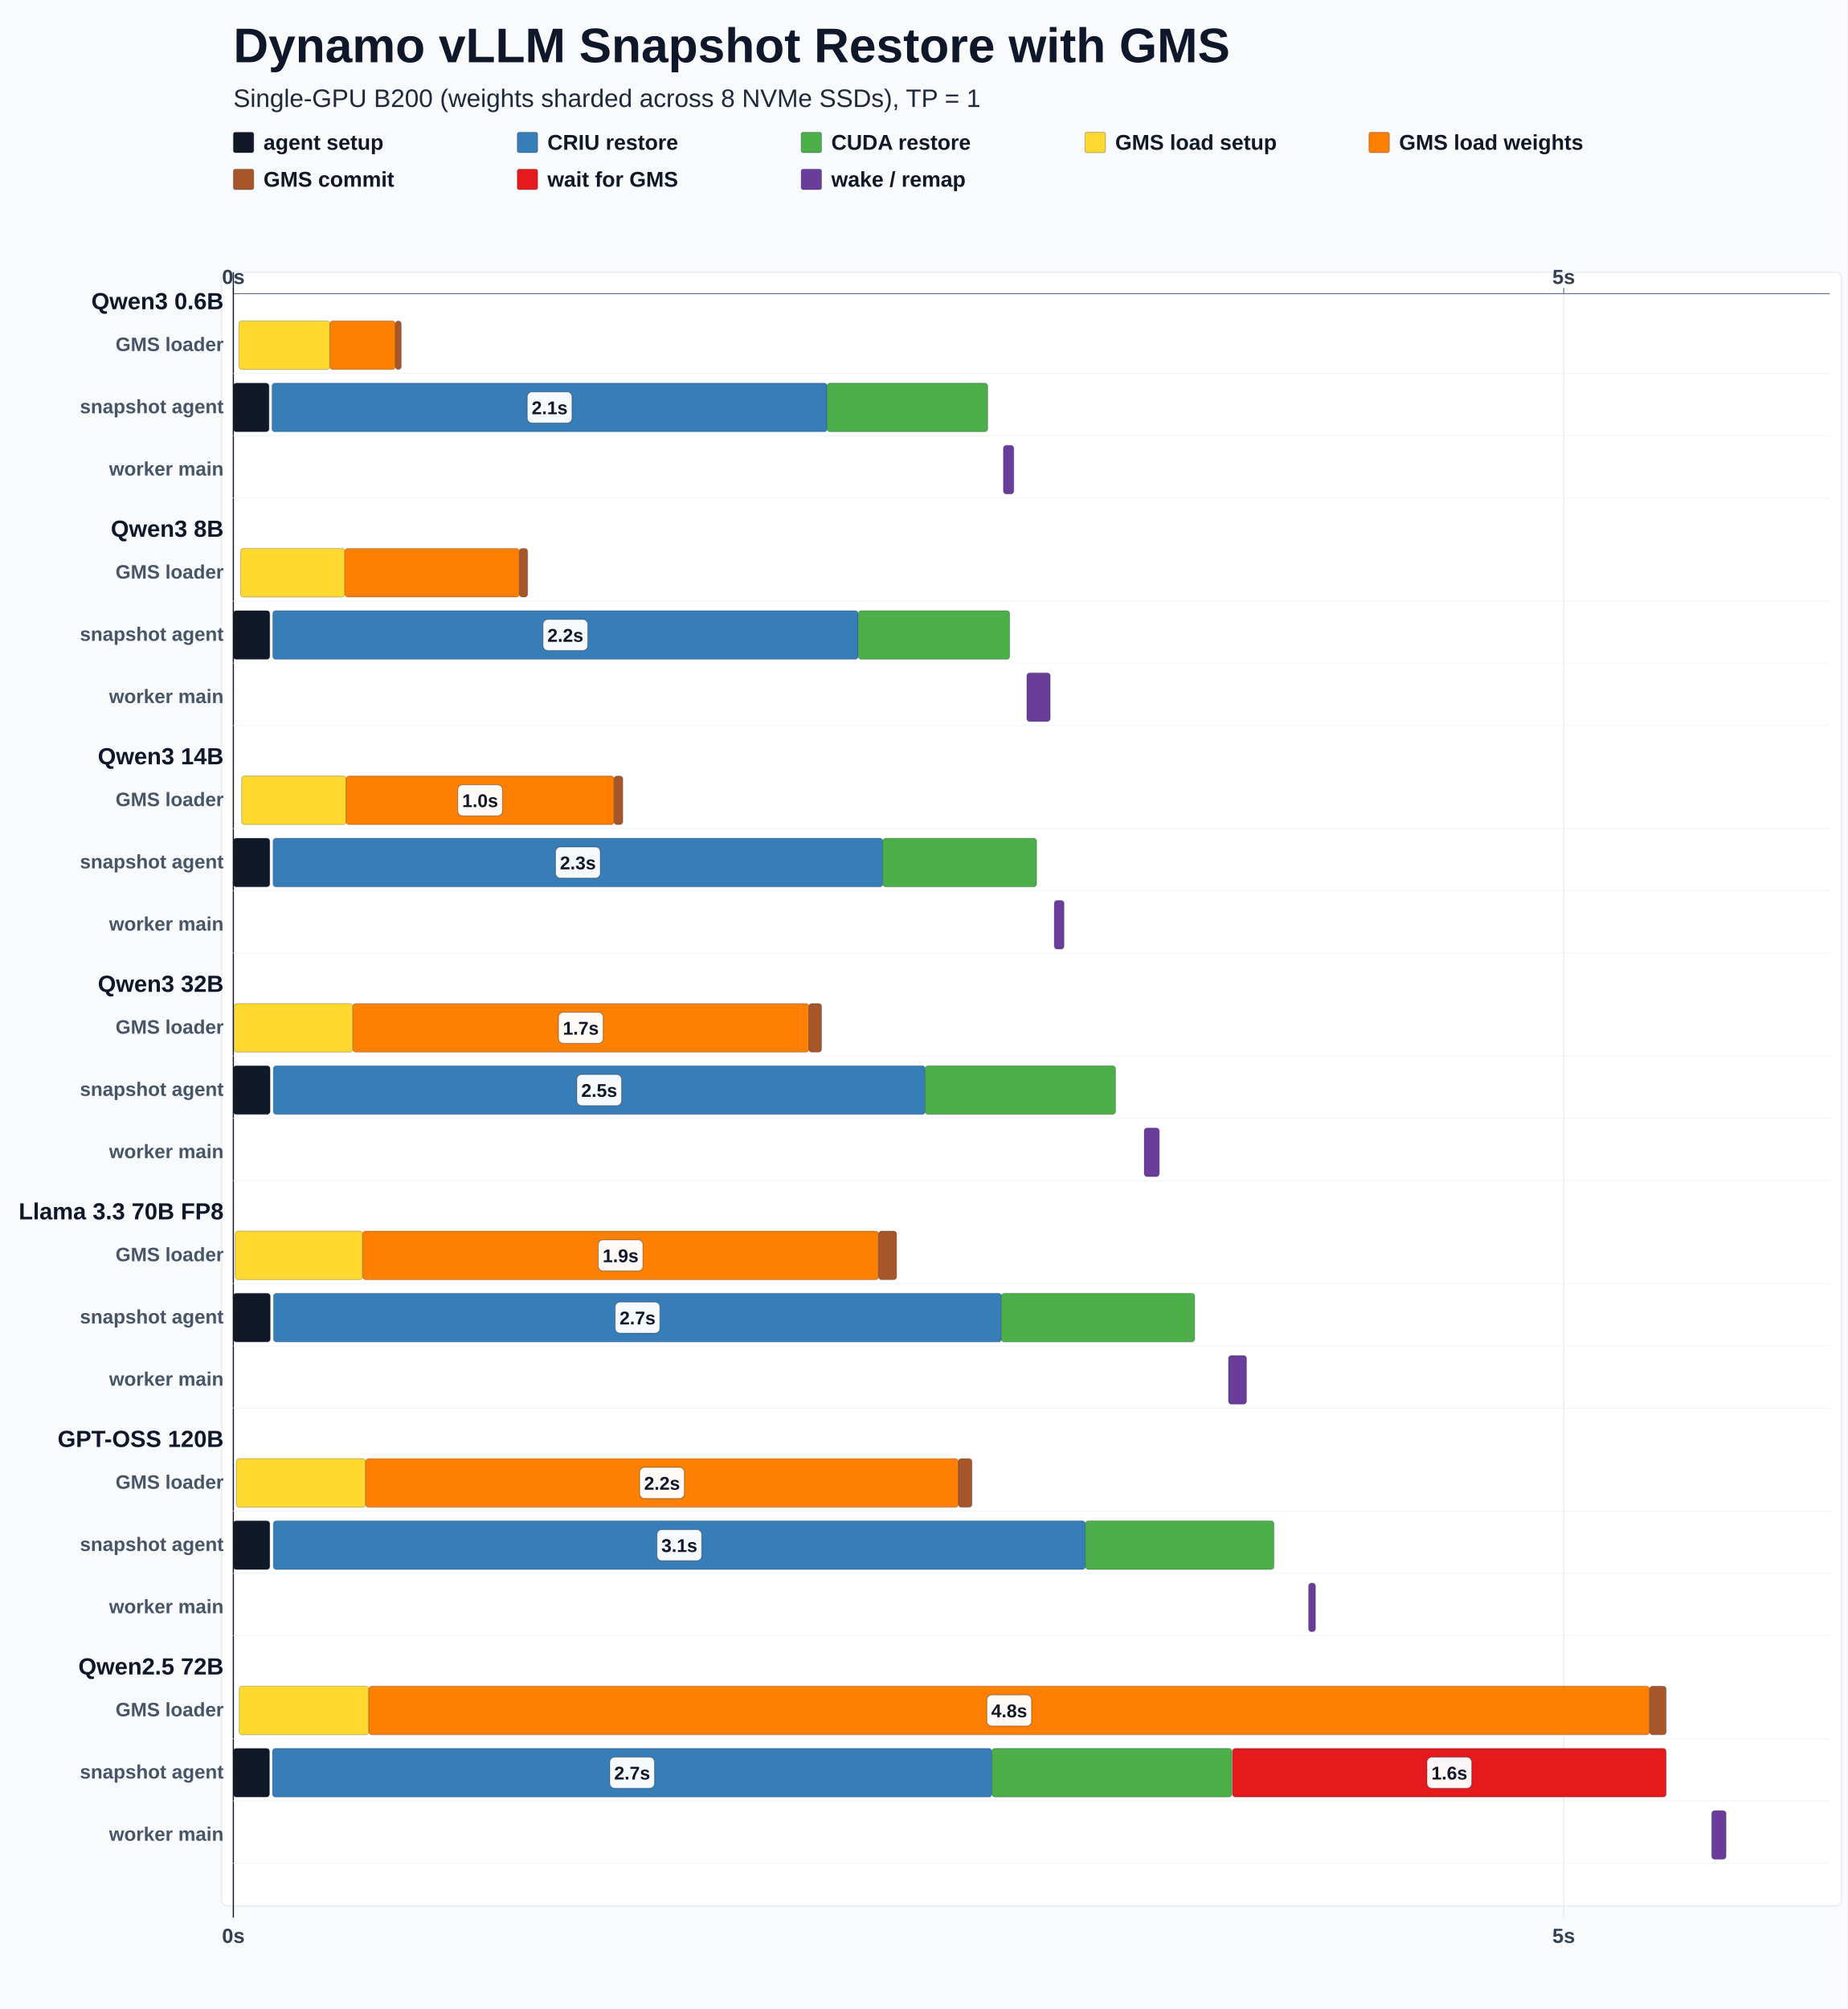
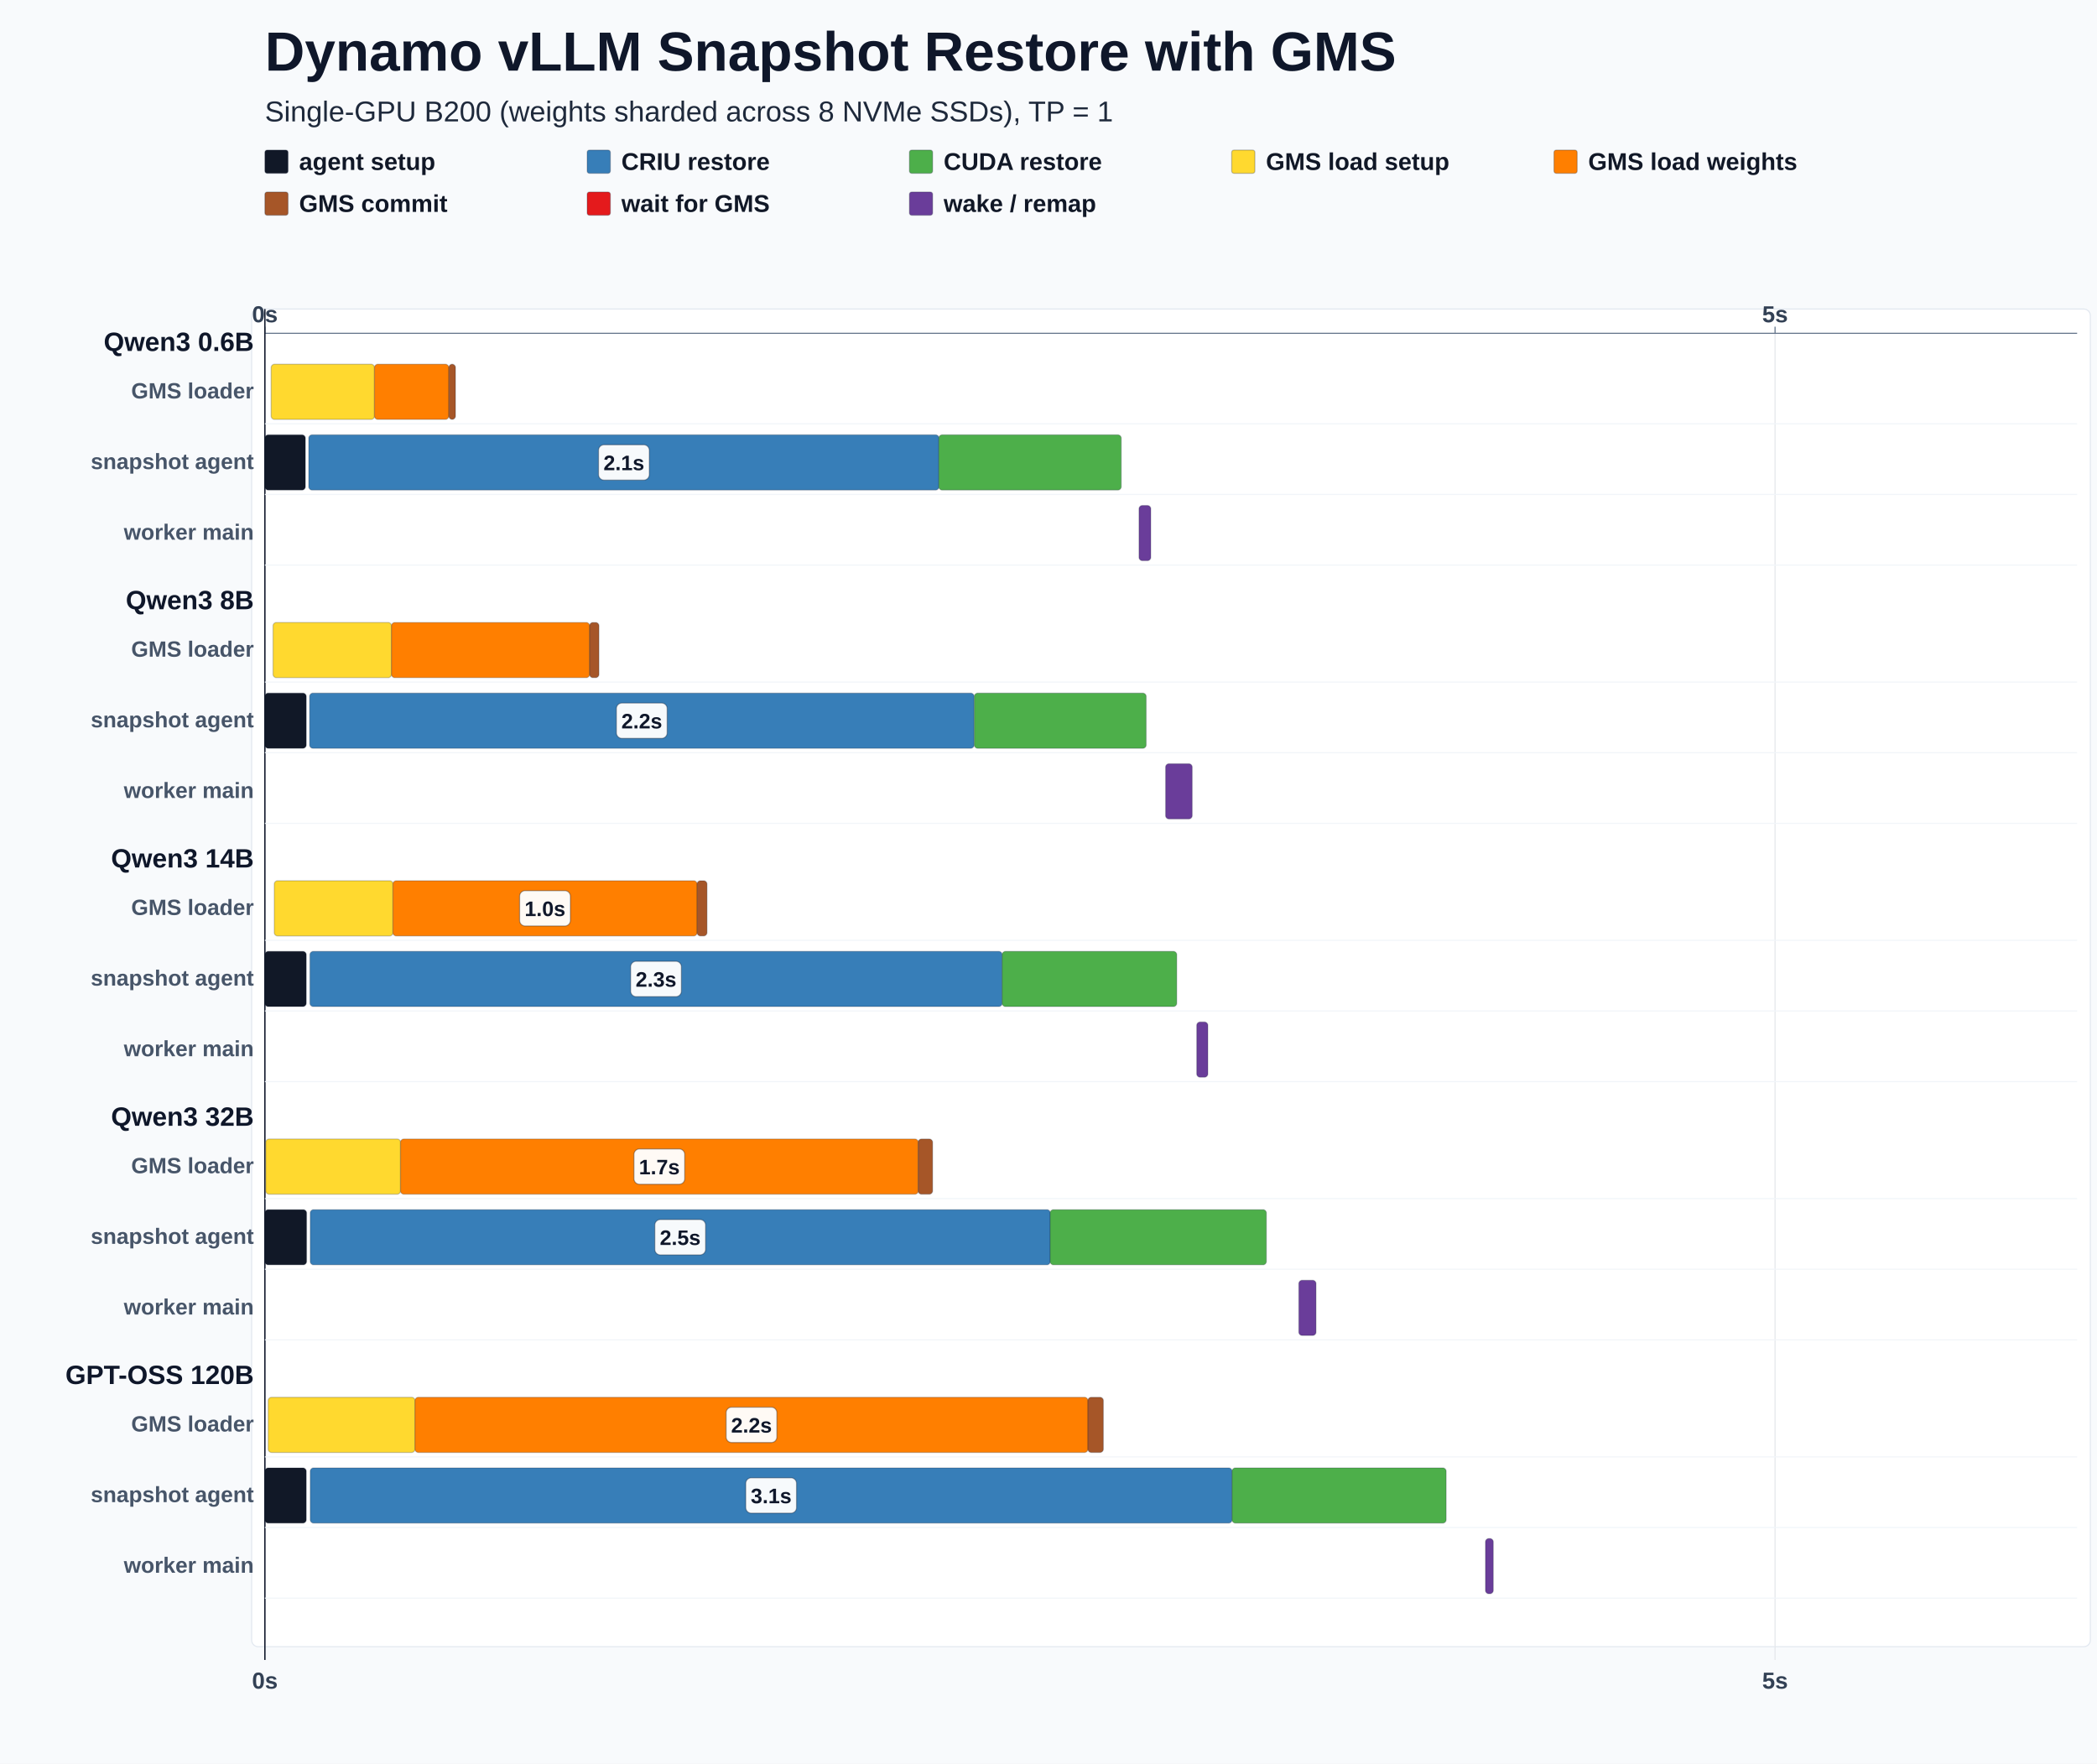
- <svg xmlns="http://www.w3.org/2000/svg" width="1900" height="2066" viewBox="0 0 1900 2066" style="background:#f8fafc;color-scheme:light">
+ <svg xmlns="http://www.w3.org/2000/svg" width="1900" height="1598" viewBox="0 0 1900 1598" style="background:#f8fafc;color-scheme:light">
  <style>
      text { font-family: Arial, Helvetica, sans-serif; fill: #0f172a; }
      .title { font-size: 50px; font-weight: 800; }
      .subtitle { font-size: 26px; font-weight: 500; fill: #1e293b; }
      .model-label { font-size: 24px; font-weight: 800; }
      .lane-label { font-size: 20px; font-weight: 700; fill: #475569; }
      .axis-label { font-size: 21px; font-weight: 700; fill: #334155; }
      .legend-label { font-size: 22px; font-weight: 700; fill: #111827; }
      .bar-label { font-size: 19px; font-weight: 800; fill: #0f172a; }
    </style>
  <rect width="100%" height="100%" fill="#f8fafc" />
-   <rect x="228" y="280" width="1666" height="1680" rx="6" fill="#ffffff" stroke="#e2e8f0" />
+   <rect x="228" y="280" width="1666" height="1212" rx="6" fill="#ffffff" stroke="#e2e8f0" />
  <text class="title" x="240" y="64">Dynamo vLLM Snapshot Restore with GMS</text>
  <text class="subtitle" x="240" y="110">Single-GPU B200 (weights sharded across 8 NVMe SSDs), TP = 1</text>
-   <line x1="240.0" y1="302" x2="240.0" y2="1972" stroke="#e5e7eb" />
+   <line x1="240.0" y1="302" x2="240.0" y2="1504" stroke="#e5e7eb" />
  <line x1="240.0" y1="296" x2="240.0" y2="302" stroke="#64748b" />
  <text class="axis-label" x="240.0" y="292" text-anchor="middle">0s</text>
-   <text class="axis-label" x="240.0" y="1998" text-anchor="middle">0s</text>
-   <line x1="1608.3" y1="302" x2="1608.3" y2="1972" stroke="#e5e7eb" />
+   <text class="axis-label" x="240.0" y="1530" text-anchor="middle">0s</text>
+   <line x1="1608.3" y1="302" x2="1608.3" y2="1504" stroke="#e5e7eb" />
  <line x1="1608.3" y1="296" x2="1608.3" y2="302" stroke="#64748b" />
  <text class="axis-label" x="1608.3" y="292" text-anchor="middle">5s</text>
-   <text class="axis-label" x="1608.3" y="1998" text-anchor="middle">5s</text>
+   <text class="axis-label" x="1608.3" y="1530" text-anchor="middle">5s</text>
  <line x1="240" y1="302" x2="1882" y2="302" stroke="#64748b" stroke-width="1" />
-   <line x1="240.0" y1="280" x2="240.0" y2="1972" stroke="#0f172a" stroke-width="1.2" />
+   <line x1="240.0" y1="280" x2="240.0" y2="1504" stroke="#0f172a" stroke-width="1.2" />
  <text class="model-label" x="230" y="318.0" text-anchor="end">Qwen3 0.6B</text>
  <text class="lane-label" x="230" y="361" text-anchor="end">GMS loader</text>
  <line x1="240" y1="384" x2="1882" y2="384" stroke="#f1f5f9" />
  <text class="lane-label" x="230" y="425" text-anchor="end">snapshot agent</text>
  <line x1="240" y1="448" x2="1882" y2="448" stroke="#f1f5f9" />
  <text class="lane-label" x="230" y="489" text-anchor="end">worker main</text>
  <line x1="240" y1="512" x2="1882" y2="512" stroke="#f1f5f9" />
  <rect x="240.0" y="394" width="36.7" height="50" rx="3" fill="#111827" stroke="#0f172a" stroke-opacity="0.22" stroke-width="1">
</rect>
  <rect x="279.7" y="394" width="571.1" height="50" rx="3" fill="#377eb8" stroke="#0f172a" stroke-opacity="0.22" stroke-width="1">
</rect>
  <rect x="542.3" y="403.0" width="46.0" height="32" rx="5" fill="#ffffff" fill-opacity="0.96" stroke="#0f172a" stroke-opacity="0.35" />
  <text class="bar-label" x="565.3" y="426.0" text-anchor="middle">2.1s</text>
  <rect x="850.6" y="394" width="165.3" height="50" rx="3" fill="#4daf4a" stroke="#0f172a" stroke-opacity="0.22" stroke-width="1">
</rect>
  <rect x="245.7" y="330" width="93.6" height="50" rx="3" fill="#ffd92f" stroke="#0f172a" stroke-opacity="0.22" stroke-width="1">
</rect>
  <rect x="339.3" y="330" width="67.3" height="50" rx="3" fill="#ff7f00" stroke="#0f172a" stroke-opacity="0.22" stroke-width="1">
</rect>
  <rect x="406.7" y="330" width="6.0" height="50" rx="3" fill="#a65628" stroke="#0f172a" stroke-opacity="0.22" stroke-width="1">
</rect>
  <rect x="1032.0" y="458" width="10.7" height="50" rx="3" fill="#6a3d9a" stroke="#0f172a" stroke-opacity="0.22" stroke-width="1">
</rect>
  <text class="model-label" x="230" y="552.0" text-anchor="end">Qwen3 8B</text>
  <text class="lane-label" x="230" y="595" text-anchor="end">GMS loader</text>
  <line x1="240" y1="618" x2="1882" y2="618" stroke="#f1f5f9" />
  <text class="lane-label" x="230" y="659" text-anchor="end">snapshot agent</text>
  <line x1="240" y1="682" x2="1882" y2="682" stroke="#f1f5f9" />
  <text class="lane-label" x="230" y="723" text-anchor="end">worker main</text>
  <line x1="240" y1="746" x2="1882" y2="746" stroke="#f1f5f9" />
  <rect x="240.0" y="628" width="37.5" height="50" rx="3" fill="#111827" stroke="#0f172a" stroke-opacity="0.22" stroke-width="1">
</rect>
  <rect x="280.5" y="628" width="602.1" height="50" rx="3" fill="#377eb8" stroke="#0f172a" stroke-opacity="0.22" stroke-width="1">
</rect>
  <rect x="558.5" y="637.0" width="46.0" height="32" rx="5" fill="#ffffff" fill-opacity="0.96" stroke="#0f172a" stroke-opacity="0.35" />
  <text class="bar-label" x="581.5" y="660.0" text-anchor="middle">2.2s</text>
  <rect x="882.8" y="628" width="155.7" height="50" rx="3" fill="#4daf4a" stroke="#0f172a" stroke-opacity="0.22" stroke-width="1">
</rect>
  <rect x="247.4" y="564" width="107.3" height="50" rx="3" fill="#ffd92f" stroke="#0f172a" stroke-opacity="0.22" stroke-width="1">
</rect>
  <rect x="354.7" y="564" width="179.5" height="50" rx="3" fill="#ff7f00" stroke="#0f172a" stroke-opacity="0.22" stroke-width="1">
</rect>
  <rect x="534.2" y="564" width="8.5" height="50" rx="3" fill="#a65628" stroke="#0f172a" stroke-opacity="0.22" stroke-width="1">
</rect>
  <rect x="1056.1" y="692" width="24.1" height="50" rx="3" fill="#6a3d9a" stroke="#0f172a" stroke-opacity="0.22" stroke-width="1">
</rect>
  <text class="model-label" x="230" y="786.0" text-anchor="end">Qwen3 14B</text>
  <text class="lane-label" x="230" y="829" text-anchor="end">GMS loader</text>
  <line x1="240" y1="852" x2="1882" y2="852" stroke="#f1f5f9" />
  <text class="lane-label" x="230" y="893" text-anchor="end">snapshot agent</text>
  <line x1="240" y1="916" x2="1882" y2="916" stroke="#f1f5f9" />
  <text class="lane-label" x="230" y="957" text-anchor="end">worker main</text>
  <line x1="240" y1="980" x2="1882" y2="980" stroke="#f1f5f9" />
  <rect x="240.0" y="862" width="37.5" height="50" rx="3" fill="#111827" stroke="#0f172a" stroke-opacity="0.22" stroke-width="1">
</rect>
  <rect x="280.8" y="862" width="627.2" height="50" rx="3" fill="#377eb8" stroke="#0f172a" stroke-opacity="0.22" stroke-width="1">
</rect>
  <rect x="571.4" y="871.0" width="46.0" height="32" rx="5" fill="#ffffff" fill-opacity="0.96" stroke="#0f172a" stroke-opacity="0.35" />
  <text class="bar-label" x="594.4" y="894.0" text-anchor="middle">2.3s</text>
  <rect x="908.0" y="862" width="158.2" height="50" rx="3" fill="#4daf4a" stroke="#0f172a" stroke-opacity="0.22" stroke-width="1">
</rect>
  <rect x="248.5" y="798" width="107.6" height="50" rx="3" fill="#ffd92f" stroke="#0f172a" stroke-opacity="0.22" stroke-width="1">
</rect>
  <rect x="356.0" y="798" width="275.6" height="50" rx="3" fill="#ff7f00" stroke="#0f172a" stroke-opacity="0.22" stroke-width="1">
</rect>
  <rect x="470.8" y="807.0" width="46.0" height="32" rx="5" fill="#ffffff" fill-opacity="0.96" stroke="#0f172a" stroke-opacity="0.35" />
  <text class="bar-label" x="493.8" y="830.0" text-anchor="middle">1.0s</text>
  <rect x="631.6" y="798" width="9.0" height="50" rx="3" fill="#a65628" stroke="#0f172a" stroke-opacity="0.22" stroke-width="1">
</rect>
  <rect x="1084.3" y="926" width="10.1" height="50" rx="3" fill="#6a3d9a" stroke="#0f172a" stroke-opacity="0.22" stroke-width="1">
</rect>
  <text class="model-label" x="230" y="1020.0" text-anchor="end">Qwen3 32B</text>
  <text class="lane-label" x="230" y="1063" text-anchor="end">GMS loader</text>
  <line x1="240" y1="1086" x2="1882" y2="1086" stroke="#f1f5f9" />
  <text class="lane-label" x="230" y="1127" text-anchor="end">snapshot agent</text>
  <line x1="240" y1="1150" x2="1882" y2="1150" stroke="#f1f5f9" />
  <text class="lane-label" x="230" y="1191" text-anchor="end">worker main</text>
  <line x1="240" y1="1214" x2="1882" y2="1214" stroke="#f1f5f9" />
  <rect x="240.0" y="1096" width="37.8" height="50" rx="3" fill="#111827" stroke="#0f172a" stroke-opacity="0.22" stroke-width="1">
</rect>
  <rect x="281.1" y="1096" width="670.5" height="50" rx="3" fill="#377eb8" stroke="#0f172a" stroke-opacity="0.22" stroke-width="1">
</rect>
  <rect x="593.3" y="1105.0" width="46.0" height="32" rx="5" fill="#ffffff" fill-opacity="0.96" stroke="#0f172a" stroke-opacity="0.35" />
  <text class="bar-label" x="616.3" y="1128.0" text-anchor="middle">2.5s</text>
  <rect x="951.5" y="1096" width="195.9" height="50" rx="3" fill="#4daf4a" stroke="#0f172a" stroke-opacity="0.22" stroke-width="1">
</rect>
  <rect x="240.8" y="1032" width="122.1" height="50" rx="3" fill="#ffd92f" stroke="#0f172a" stroke-opacity="0.22" stroke-width="1">
</rect>
  <rect x="362.9" y="1032" width="469.1" height="50" rx="3" fill="#ff7f00" stroke="#0f172a" stroke-opacity="0.22" stroke-width="1">
</rect>
  <rect x="574.4" y="1041.0" width="46.0" height="32" rx="5" fill="#ffffff" fill-opacity="0.96" stroke="#0f172a" stroke-opacity="0.35" />
  <text class="bar-label" x="597.4" y="1064.0" text-anchor="middle">1.7s</text>
  <rect x="831.9" y="1032" width="13.1" height="50" rx="3" fill="#a65628" stroke="#0f172a" stroke-opacity="0.22" stroke-width="1">
</rect>
  <rect x="1176.8" y="1160" width="15.6" height="50" rx="3" fill="#6a3d9a" stroke="#0f172a" stroke-opacity="0.22" stroke-width="1">
</rect>
-   <text class="model-label" x="230" y="1254.0" text-anchor="end">Llama 3.3 70B FP8</text>
+   <text class="model-label" x="230" y="1254.0" text-anchor="end">GPT-OSS 120B</text>
  <text class="lane-label" x="230" y="1297" text-anchor="end">GMS loader</text>
  <line x1="240" y1="1320" x2="1882" y2="1320" stroke="#f1f5f9" />
  <text class="lane-label" x="230" y="1361" text-anchor="end">snapshot agent</text>
  <line x1="240" y1="1384" x2="1882" y2="1384" stroke="#f1f5f9" />
  <text class="lane-label" x="230" y="1425" text-anchor="end">worker main</text>
  <line x1="240" y1="1448" x2="1882" y2="1448" stroke="#f1f5f9" />
-   <rect x="240.0" y="1330" width="38.0" height="50" rx="3" fill="#111827" stroke="#0f172a" stroke-opacity="0.22" stroke-width="1">
+   <rect x="240.0" y="1330" width="37.5" height="50" rx="3" fill="#111827" stroke="#0f172a" stroke-opacity="0.22" stroke-width="1">
</rect>
-   <rect x="281.3" y="1330" width="748.8" height="50" rx="3" fill="#377eb8" stroke="#0f172a" stroke-opacity="0.22" stroke-width="1">
+   <rect x="281.1" y="1330" width="835.2" height="50" rx="3" fill="#377eb8" stroke="#0f172a" stroke-opacity="0.22" stroke-width="1">
</rect>
-   <rect x="632.7" y="1339.0" width="46.0" height="32" rx="5" fill="#ffffff" fill-opacity="0.96" stroke="#0f172a" stroke-opacity="0.35" />
-   <text class="bar-label" x="655.7" y="1362.0" text-anchor="middle">2.7s</text>
-   <rect x="1029.8" y="1330" width="199.0" height="50" rx="3" fill="#4daf4a" stroke="#0f172a" stroke-opacity="0.22" stroke-width="1">
+   <rect x="675.7" y="1339.0" width="46.0" height="32" rx="5" fill="#ffffff" fill-opacity="0.96" stroke="#0f172a" stroke-opacity="0.35" />
+   <text class="bar-label" x="698.7" y="1362.0" text-anchor="middle">3.1s</text>
+   <rect x="1116.3" y="1330" width="194.0" height="50" rx="3" fill="#4daf4a" stroke="#0f172a" stroke-opacity="0.22" stroke-width="1">
</rect>
-   <rect x="241.9" y="1266" width="131.1" height="50" rx="3" fill="#ffd92f" stroke="#0f172a" stroke-opacity="0.22" stroke-width="1">
+   <rect x="243.0" y="1266" width="133.0" height="50" rx="3" fill="#ffd92f" stroke="#0f172a" stroke-opacity="0.22" stroke-width="1">
</rect>
-   <rect x="373.0" y="1266" width="530.6" height="50" rx="3" fill="#ff7f00" stroke="#0f172a" stroke-opacity="0.22" stroke-width="1">
+   <rect x="376.0" y="1266" width="609.7" height="50" rx="3" fill="#ff7f00" stroke="#0f172a" stroke-opacity="0.22" stroke-width="1">
</rect>
-   <rect x="615.3" y="1275.0" width="46.0" height="32" rx="5" fill="#ffffff" fill-opacity="0.96" stroke="#0f172a" stroke-opacity="0.35" />
-   <text class="bar-label" x="638.3" y="1298.0" text-anchor="middle">1.9s</text>
-   <rect x="903.6" y="1266" width="18.6" height="50" rx="3" fill="#a65628" stroke="#0f172a" stroke-opacity="0.22" stroke-width="1">
+   <rect x="657.9" y="1275.0" width="46.0" height="32" rx="5" fill="#ffffff" fill-opacity="0.96" stroke="#0f172a" stroke-opacity="0.35" />
+   <text class="bar-label" x="680.9" y="1298.0" text-anchor="middle">2.2s</text>
+   <rect x="985.7" y="1266" width="14.0" height="50" rx="3" fill="#a65628" stroke="#0f172a" stroke-opacity="0.22" stroke-width="1">
</rect>
-   <rect x="1263.5" y="1394" width="18.6" height="50" rx="3" fill="#6a3d9a" stroke="#0f172a" stroke-opacity="0.22" stroke-width="1">
- </rect>
-   <text class="model-label" x="230" y="1488.0" text-anchor="end">GPT-OSS 120B</text>
-   <text class="lane-label" x="230" y="1531" text-anchor="end">GMS loader</text>
-   <line x1="240" y1="1554" x2="1882" y2="1554" stroke="#f1f5f9" />
-   <text class="lane-label" x="230" y="1595" text-anchor="end">snapshot agent</text>
-   <line x1="240" y1="1618" x2="1882" y2="1618" stroke="#f1f5f9" />
-   <text class="lane-label" x="230" y="1659" text-anchor="end">worker main</text>
-   <line x1="240" y1="1682" x2="1882" y2="1682" stroke="#f1f5f9" />
-   <rect x="240.0" y="1564" width="37.5" height="50" rx="3" fill="#111827" stroke="#0f172a" stroke-opacity="0.22" stroke-width="1">
- </rect>
-   <rect x="281.1" y="1564" width="835.2" height="50" rx="3" fill="#377eb8" stroke="#0f172a" stroke-opacity="0.22" stroke-width="1">
- </rect>
-   <rect x="675.7" y="1573.0" width="46.0" height="32" rx="5" fill="#ffffff" fill-opacity="0.96" stroke="#0f172a" stroke-opacity="0.35" />
-   <text class="bar-label" x="698.7" y="1596.0" text-anchor="middle">3.1s</text>
-   <rect x="1116.3" y="1564" width="194.0" height="50" rx="3" fill="#4daf4a" stroke="#0f172a" stroke-opacity="0.22" stroke-width="1">
- </rect>
-   <rect x="243.0" y="1500" width="133.0" height="50" rx="3" fill="#ffd92f" stroke="#0f172a" stroke-opacity="0.22" stroke-width="1">
- </rect>
-   <rect x="376.0" y="1500" width="609.7" height="50" rx="3" fill="#ff7f00" stroke="#0f172a" stroke-opacity="0.22" stroke-width="1">
- </rect>
-   <rect x="657.9" y="1509.0" width="46.0" height="32" rx="5" fill="#ffffff" fill-opacity="0.96" stroke="#0f172a" stroke-opacity="0.35" />
-   <text class="bar-label" x="680.9" y="1532.0" text-anchor="middle">2.2s</text>
-   <rect x="985.7" y="1500" width="14.0" height="50" rx="3" fill="#a65628" stroke="#0f172a" stroke-opacity="0.22" stroke-width="1">
- </rect>
-   <rect x="1345.9" y="1628" width="7.1" height="50" rx="3" fill="#6a3d9a" stroke="#0f172a" stroke-opacity="0.22" stroke-width="1">
- </rect>
-   <text class="model-label" x="230" y="1722.0" text-anchor="end">Qwen2.5 72B</text>
-   <text class="lane-label" x="230" y="1765" text-anchor="end">GMS loader</text>
-   <line x1="240" y1="1788" x2="1882" y2="1788" stroke="#f1f5f9" />
-   <text class="lane-label" x="230" y="1829" text-anchor="end">snapshot agent</text>
-   <line x1="240" y1="1852" x2="1882" y2="1852" stroke="#f1f5f9" />
-   <text class="lane-label" x="230" y="1893" text-anchor="end">worker main</text>
-   <line x1="240" y1="1916" x2="1882" y2="1916" stroke="#f1f5f9" />
-   <rect x="240.0" y="1798" width="37.2" height="50" rx="3" fill="#111827" stroke="#0f172a" stroke-opacity="0.22" stroke-width="1">
- </rect>
-   <rect x="280.2" y="1798" width="740.0" height="50" rx="3" fill="#377eb8" stroke="#0f172a" stroke-opacity="0.22" stroke-width="1">
- </rect>
-   <rect x="627.2" y="1807.0" width="46.0" height="32" rx="5" fill="#ffffff" fill-opacity="0.96" stroke="#0f172a" stroke-opacity="0.35" />
-   <text class="bar-label" x="650.2" y="1830.0" text-anchor="middle">2.7s</text>
-   <rect x="1020.2" y="1798" width="246.8" height="50" rx="3" fill="#4daf4a" stroke="#0f172a" stroke-opacity="0.22" stroke-width="1">
- </rect>
-   <rect x="1267.6" y="1798" width="446.1" height="50" rx="3" fill="#e41a1c" stroke="#0f172a" stroke-opacity="0.22" stroke-width="1">
- </rect>
-   <rect x="1467.7" y="1807.0" width="46.0" height="32" rx="5" fill="#ffffff" fill-opacity="0.96" stroke="#0f172a" stroke-opacity="0.35" />
-   <text class="bar-label" x="1490.7" y="1830.0" text-anchor="middle">1.6s</text>
-   <rect x="246.0" y="1734" width="133.3" height="50" rx="3" fill="#ffd92f" stroke="#0f172a" stroke-opacity="0.22" stroke-width="1">
- </rect>
-   <rect x="379.3" y="1734" width="1317.4" height="50" rx="3" fill="#ff7f00" stroke="#0f172a" stroke-opacity="0.22" stroke-width="1">
- </rect>
-   <rect x="1015.0" y="1743.0" width="46.0" height="32" rx="5" fill="#ffffff" fill-opacity="0.96" stroke="#0f172a" stroke-opacity="0.35" />
-   <text class="bar-label" x="1038.0" y="1766.0" text-anchor="middle">4.8s</text>
-   <rect x="1696.7" y="1734" width="17.0" height="50" rx="3" fill="#a65628" stroke="#0f172a" stroke-opacity="0.22" stroke-width="1">
- </rect>
-   <rect x="1760.5" y="1862" width="14.8" height="50" rx="3" fill="#6a3d9a" stroke="#0f172a" stroke-opacity="0.22" stroke-width="1">
+   <rect x="1345.9" y="1394" width="7.1" height="50" rx="3" fill="#6a3d9a" stroke="#0f172a" stroke-opacity="0.22" stroke-width="1">
</rect>
  <rect x="240" y="136" width="21" height="21" rx="2" fill="#111827" stroke="#0f172a" stroke-opacity="0.25" />
  <text class="legend-label" x="271" y="154">agent setup</text>
  <rect x="532" y="136" width="21" height="21" rx="2" fill="#377eb8" stroke="#0f172a" stroke-opacity="0.25" />
  <text class="legend-label" x="563" y="154">CRIU restore</text>
  <rect x="824" y="136" width="21" height="21" rx="2" fill="#4daf4a" stroke="#0f172a" stroke-opacity="0.25" />
  <text class="legend-label" x="855" y="154">CUDA restore</text>
  <rect x="1116" y="136" width="21" height="21" rx="2" fill="#ffd92f" stroke="#0f172a" stroke-opacity="0.25" />
  <text class="legend-label" x="1147" y="154">GMS load setup</text>
  <rect x="1408" y="136" width="21" height="21" rx="2" fill="#ff7f00" stroke="#0f172a" stroke-opacity="0.25" />
  <text class="legend-label" x="1439" y="154">GMS load weights</text>
  <rect x="240" y="174" width="21" height="21" rx="2" fill="#a65628" stroke="#0f172a" stroke-opacity="0.25" />
  <text class="legend-label" x="271" y="192">GMS commit</text>
  <rect x="532" y="174" width="21" height="21" rx="2" fill="#e41a1c" stroke="#0f172a" stroke-opacity="0.25" />
  <text class="legend-label" x="563" y="192">wait for GMS</text>
  <rect x="824" y="174" width="21" height="21" rx="2" fill="#6a3d9a" stroke="#0f172a" stroke-opacity="0.25" />
  <text class="legend-label" x="855" y="192">wake / remap</text>
</svg>
